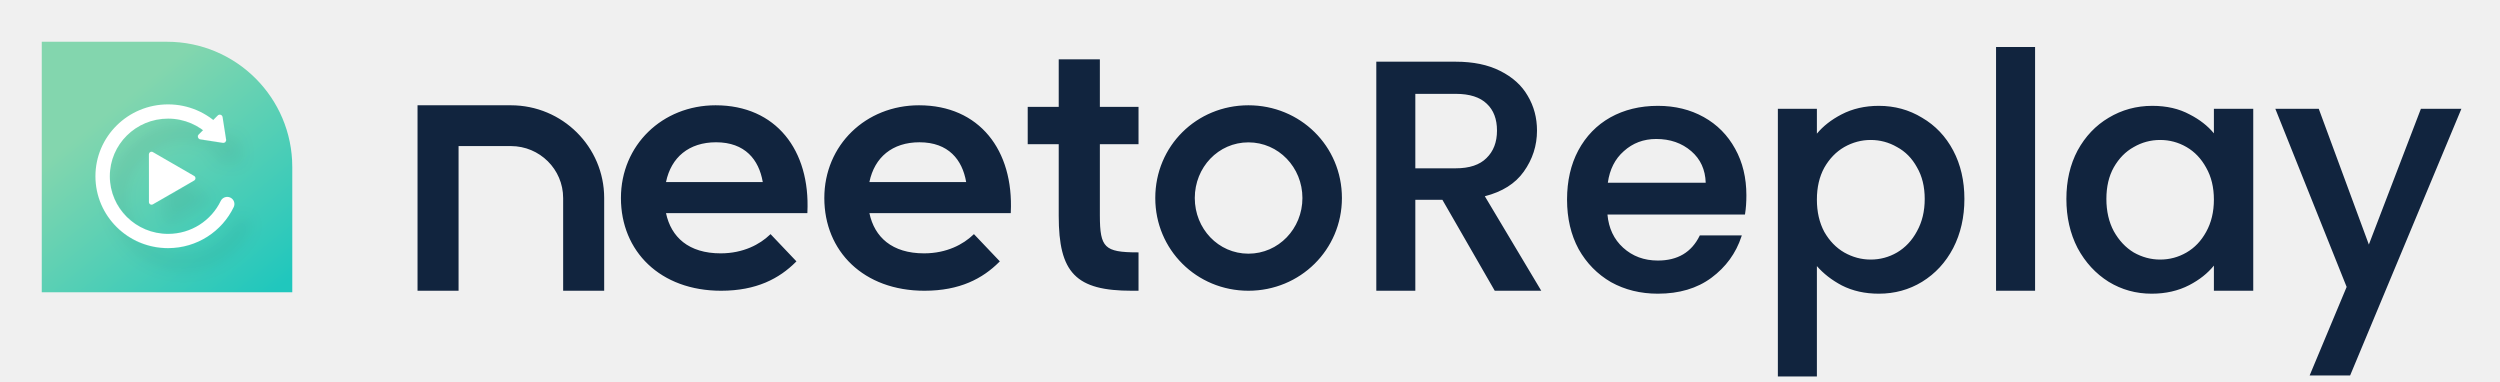
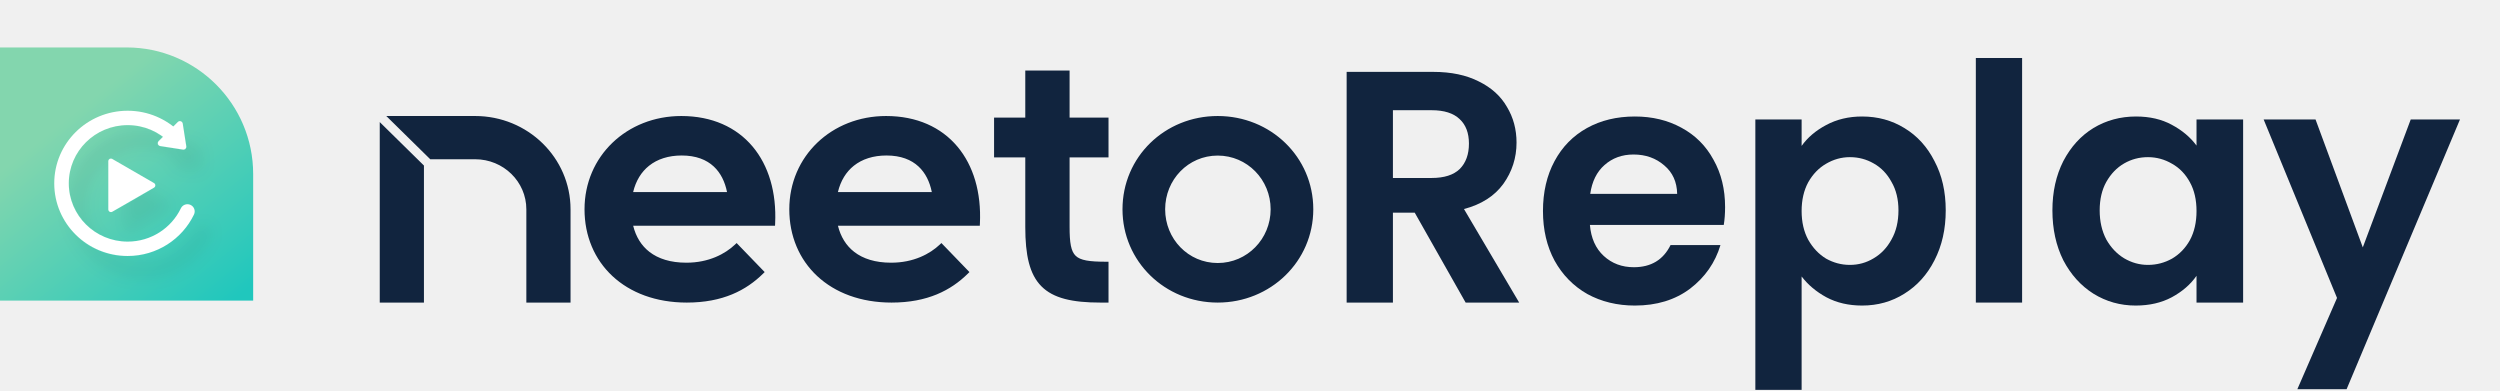
- <svg xmlns="http://www.w3.org/2000/svg" width="479" height="73" viewBox="0 0 479 73" fill="none">
-   <path d="M56 32C56 18.745 45.255 8 32 8H8V56H56V32Z" fill="url(#paint0_linear_3239_11799)" />
-   <g filter="url(#filter0_d_3239_11799)">
-     <path d="M37.198 33.711C37.535 33.905 37.535 34.391 37.198 34.585L29.292 39.149C28.956 39.343 28.535 39.101 28.535 38.712L28.535 29.583C28.535 29.195 28.956 28.952 29.292 29.146L37.198 33.711Z" fill="white" />
-     <path d="M43.316 26.739C43.373 27.106 43.057 27.422 42.691 27.365L38.383 26.697C37.939 26.628 37.762 26.084 38.079 25.767L41.718 22.128C42.036 21.81 42.579 21.988 42.648 22.431L43.316 26.739Z" fill="white" />
-     <path fill-rule="evenodd" clip-rule="evenodd" d="M32.203 22.727C26.038 22.727 21.04 27.671 21.04 33.77C21.04 39.869 26.038 44.813 32.203 44.813C36.654 44.813 40.499 42.236 42.292 38.502C42.619 37.822 43.441 37.532 44.128 37.855C44.816 38.178 45.108 38.992 44.782 39.672C42.549 44.321 37.758 47.54 32.203 47.54C24.515 47.54 18.284 41.375 18.284 33.77C18.284 26.165 24.515 20 32.203 20C36.097 20 39.62 21.584 42.145 24.133C42.678 24.671 42.669 25.534 42.125 26.061C41.582 26.588 40.709 26.579 40.176 26.041C38.149 23.994 35.327 22.727 32.203 22.727Z" fill="white" />
+ <svg xmlns="http://www.w3.org/2000/svg" width="474" height="74" viewBox="0 0 474 74" fill="none">
+   <path d="M48 32.996C48 19.741 37.255 8.996 24 8.996H0V56.996H48V32.996Z" fill="url(#paint0_linear_3688_21574)" />
+   <g filter="url(#filter0_d_3688_21574)">
+     <path d="M29.198 34.707C29.534 34.901 29.534 35.386 29.198 35.58L21.292 40.145C20.955 40.339 20.535 40.096 20.535 39.708L20.535 30.579C20.535 30.19 20.955 29.948 21.292 30.142L29.198 34.707Z" fill="white" />
+     <path d="M35.317 27.735C35.374 28.101 35.057 28.418 34.691 28.361L30.383 27.692C29.939 27.623 29.762 27.08 30.079 26.762L33.718 23.123C34.036 22.806 34.579 22.983 34.648 23.427L35.317 27.735Z" fill="white" />
+     <path fill-rule="evenodd" clip-rule="evenodd" d="M24.203 23.722C18.038 23.722 13.04 28.666 13.04 34.765C13.04 40.864 18.038 45.809 24.203 45.809C28.654 45.809 32.499 43.232 34.292 39.498C34.619 38.817 35.441 38.528 36.128 38.851C36.816 39.174 37.108 39.987 36.782 40.667C34.549 45.316 29.758 48.535 24.203 48.535C16.515 48.535 10.284 42.37 10.284 34.765C10.284 27.161 16.515 20.996 24.203 20.996C28.097 20.996 31.62 22.58 34.145 25.128C34.678 25.666 34.669 26.529 34.125 27.056C33.582 27.584 32.709 27.575 32.176 27.037C30.149 24.99 27.327 23.722 24.203 23.722Z" fill="white" />
  </g>
-   <path d="M80.166 20.34V55.54H87.694V27.82H97.88C103.505 27.82 108.065 32.351 108.065 37.94V55.54H115.593V37.94C115.593 28.22 107.663 20.34 97.88 20.34H80.166Z" fill="#11243E" />
-   <path fill-rule="evenodd" clip-rule="evenodd" d="M146.343 35.048C145.621 30.468 142.812 27.094 137.194 27.094C131.976 27.094 128.365 29.985 127.403 35.048H146.343ZM138.077 48.709C142.491 48.709 145.701 46.941 147.628 45.093L152.363 50.075C149.232 53.21 144.9 55.54 138.158 55.54C126.6 55.54 119.136 48.068 119.136 37.942C119.136 27.896 127.002 20.34 137.112 20.34C148.589 20.34 155.09 28.859 154.53 40.674H127.403C128.365 45.577 131.896 48.709 138.077 48.709Z" fill="#11243E" />
-   <path fill-rule="evenodd" clip-rule="evenodd" d="M185.314 35.048C184.592 30.468 181.782 27.094 176.164 27.094C170.946 27.094 167.335 29.985 166.373 35.048H185.314ZM177.047 48.709C181.461 48.709 184.671 46.941 186.598 45.093L191.333 50.075C188.202 53.21 183.87 55.54 177.128 55.54C165.57 55.54 158.106 48.068 158.106 37.942C158.106 27.896 165.973 20.34 176.082 20.34C187.559 20.34 194.06 28.859 193.5 40.674H166.373C167.335 45.577 170.866 48.709 177.047 48.709Z" fill="#11243E" />
-   <path fill-rule="evenodd" clip-rule="evenodd" d="M197.076 20.644H203.017V11.54H210.566V20.644H217.975V27.468H210.566V41.295C210.566 47.55 211.544 48.521 217.975 48.521V55.54H216.857C206.232 55.54 203.017 52.204 203.017 41.365V27.468H197.076V20.644Z" fill="#11243E" />
-   <path fill-rule="evenodd" clip-rule="evenodd" d="M249.71 37.941C249.71 31.983 245.066 27.11 239.197 27.11C233.326 27.11 228.753 31.983 228.753 37.941C228.753 43.897 233.326 48.771 239.197 48.771C245.066 48.771 249.71 43.897 249.71 37.941ZM221.517 37.941C221.517 28.058 229.367 20.34 239.197 20.34C249.027 20.34 256.945 28.058 256.945 37.941C256.945 47.756 249.027 55.54 239.197 55.54C229.367 55.54 221.517 47.756 221.517 37.941Z" fill="#11243E" />
-   <path d="M286.489 55.54L276.462 38.119H271.01V55.54H263.866V11.987H278.906C282.248 11.987 285.068 12.572 287.366 13.742C289.706 14.911 291.439 16.478 292.567 18.442C293.737 20.405 294.322 22.599 294.322 25.022C294.322 27.863 293.486 30.453 291.815 32.792C290.186 35.09 287.658 36.657 284.233 37.492L295.011 55.54H286.489ZM271.01 32.416H278.906C281.58 32.416 283.585 31.748 284.922 30.411C286.301 29.074 286.99 27.278 286.99 25.022C286.99 22.766 286.322 21.011 284.985 19.758C283.648 18.462 281.622 17.815 278.906 17.815H271.01V32.416Z" fill="#11243E" />
-   <path d="M334.441 37.43C334.441 38.725 334.358 39.895 334.19 40.939H307.808C308.017 43.696 309.04 45.91 310.878 47.582C312.717 49.253 314.973 50.088 317.646 50.088C321.49 50.088 324.206 48.48 325.793 45.263H333.501C332.457 48.438 330.556 51.049 327.798 53.096C325.083 55.102 321.699 56.104 317.646 56.104C314.346 56.104 311.38 55.373 308.748 53.911C306.158 52.407 304.11 50.318 302.606 47.644C301.144 44.929 300.413 41.795 300.413 38.244C300.413 34.693 301.123 31.581 302.544 28.907C304.006 26.191 306.032 24.102 308.622 22.64C311.254 21.178 314.262 20.447 317.646 20.447C320.905 20.447 323.809 21.157 326.357 22.578C328.906 23.998 330.89 26.003 332.31 28.594C333.731 31.142 334.441 34.087 334.441 37.43ZM326.984 35.174C326.942 32.542 326.002 30.432 324.164 28.844C322.326 27.257 320.049 26.463 317.333 26.463C314.868 26.463 312.758 27.257 311.004 28.844C309.249 30.39 308.205 32.5 307.87 35.174H326.984Z" fill="#11243E" />
-   <path d="M347.949 26.087C349.16 24.499 350.811 23.163 352.899 22.076C354.988 20.99 357.349 20.447 359.981 20.447C362.989 20.447 365.725 21.199 368.19 22.703C370.697 24.165 372.66 26.233 374.081 28.907C375.501 31.581 376.211 34.651 376.211 38.119C376.211 41.587 375.501 44.699 374.081 47.456C372.66 50.172 370.697 52.303 368.19 53.848C365.725 55.352 362.989 56.104 359.981 56.104C357.349 56.104 355.009 55.582 352.962 54.538C350.915 53.451 349.244 52.114 347.949 50.527V71.959H340.805V21.011H347.949V26.087ZM368.942 38.119C368.942 35.738 368.441 33.691 367.438 31.978C366.477 30.223 365.182 28.907 363.553 28.03C361.965 27.11 360.252 26.651 358.414 26.651C356.618 26.651 354.905 27.11 353.275 28.03C351.688 28.949 350.393 30.286 349.39 32.04C348.429 33.795 347.949 35.863 347.949 38.244C347.949 40.626 348.429 42.715 349.39 44.511C350.393 46.266 351.688 47.603 353.275 48.522C354.905 49.441 356.618 49.9 358.414 49.9C360.252 49.9 361.965 49.441 363.553 48.522C365.182 47.561 366.477 46.182 367.438 44.386C368.441 42.589 368.942 40.5 368.942 38.119Z" fill="#11243E" />
-   <path d="M389.754 9.167V55.54H382.609V9.167H389.754Z" fill="#11243E" />
-   <path d="M396.085 38.119C396.085 34.651 396.795 31.581 398.216 28.907C399.678 26.233 401.641 24.165 404.106 22.703C406.613 21.199 409.37 20.447 412.378 20.447C415.094 20.447 417.454 20.99 419.46 22.076C421.507 23.121 423.136 24.437 424.348 26.024V21.011H431.554V55.54H424.348V50.402C423.136 52.031 421.486 53.389 419.397 54.475C417.308 55.561 414.927 56.104 412.253 56.104C409.287 56.104 406.571 55.352 404.106 53.848C401.641 52.303 399.678 50.172 398.216 47.456C396.795 44.699 396.085 41.587 396.085 38.119ZM424.348 38.244C424.348 35.863 423.846 33.795 422.844 32.04C421.883 30.286 420.608 28.949 419.021 28.03C417.433 27.11 415.721 26.651 413.882 26.651C412.044 26.651 410.331 27.11 408.744 28.03C407.156 28.907 405.861 30.223 404.858 31.978C403.897 33.691 403.417 35.738 403.417 38.119C403.417 40.5 403.897 42.589 404.858 44.386C405.861 46.182 407.156 47.561 408.744 48.522C410.373 49.441 412.086 49.9 413.882 49.9C415.721 49.9 417.433 49.441 419.021 48.522C420.608 47.603 421.883 46.266 422.844 44.511C423.846 42.715 424.348 40.626 424.348 38.244Z" fill="#11243E" />
-   <path d="M471.354 21.011L450.172 71.771H442.778L449.796 54.976L436.198 21.011H444.156L453.87 47.331L463.959 21.011H471.354Z" fill="#11243E" />
-   <path fill-rule="evenodd" clip-rule="evenodd" d="M382.443 9H389.921V55.707H382.443V9ZM382.777 9.333V55.373H389.587V9.333H382.777ZM202.851 11.373H210.734V20.477H218.142V27.634H210.734V41.294C210.734 42.856 210.795 44.076 210.984 45.03C211.172 45.982 211.485 46.654 211.976 47.134C212.468 47.615 213.158 47.922 214.136 48.108C215.116 48.293 216.369 48.354 217.975 48.354H218.142V55.707H216.858C211.538 55.707 208.016 54.874 205.834 52.633C203.652 50.394 202.851 46.789 202.851 41.365V27.634H196.91V20.477H202.851V11.373ZM203.184 11.707V20.81H197.244V27.3H203.184V41.365C203.184 46.779 203.99 50.263 206.073 52.401C208.154 54.538 211.552 55.373 216.858 55.373H217.809V48.687C216.277 48.683 215.051 48.62 214.074 48.435C213.06 48.243 212.299 47.916 211.743 47.372C211.186 46.828 210.853 46.084 210.657 45.095C210.461 44.107 210.4 42.86 210.4 41.294V27.3H217.809V20.81H210.4V11.707H203.184ZM263.7 11.82H278.907C282.267 11.82 285.114 12.408 287.441 13.592C289.805 14.774 291.565 16.361 292.712 18.357C293.897 20.348 294.489 22.57 294.489 25.021C294.489 27.897 293.643 30.521 291.952 32.888C290.329 35.177 287.836 36.744 284.492 37.599L295.306 55.707H286.393L276.366 38.285H271.177V55.707H263.7V11.82ZM264.033 12.153V55.373H270.844V37.952H276.559L286.586 55.373H294.718L283.974 37.384L284.194 37.33C287.591 36.502 290.079 34.953 291.68 32.696C293.331 30.384 294.156 27.827 294.156 25.021C294.156 22.626 293.578 20.463 292.425 18.527L292.423 18.524C291.314 16.593 289.607 15.048 287.292 13.89L287.291 13.89C285.023 12.735 282.23 12.153 278.907 12.153H264.033ZM270.844 17.648H278.907C281.645 17.648 283.721 18.301 285.101 19.637C286.478 20.929 287.157 22.731 287.157 25.021C287.157 27.314 286.456 29.156 285.039 30.53C283.66 31.908 281.605 32.583 278.907 32.583H270.844V17.648ZM271.177 17.981V32.249H278.907C281.555 32.249 283.51 31.587 284.805 30.293L284.807 30.291C286.147 28.991 286.824 27.241 286.824 25.021C286.824 22.8 286.167 21.094 284.871 19.879L284.869 19.877C283.575 18.623 281.599 17.981 278.907 17.981H271.177ZM80 20.173H97.88C107.754 20.173 115.761 28.127 115.761 37.94V55.707H107.899V37.94C107.899 32.444 103.415 27.987 97.88 27.987H87.862V55.707H80V20.173ZM80.333 20.507V55.373H87.528V27.653H97.88C103.597 27.653 108.232 32.258 108.232 37.94V55.373H115.427V37.94C115.427 28.313 107.572 20.507 97.88 20.507H80.333ZM137.113 20.507C127.091 20.507 119.303 27.992 119.303 37.942C119.303 42.962 121.153 47.317 124.428 50.417C127.703 53.517 132.416 55.373 138.159 55.373C144.772 55.373 149.039 53.118 152.131 50.071L147.622 45.328C145.656 47.16 142.447 48.875 138.078 48.875C134.959 48.875 132.492 48.085 130.681 46.661C128.868 45.236 127.727 43.189 127.24 40.705L127.201 40.507H154.371C154.616 34.699 153.138 29.718 150.207 26.183C147.252 22.618 142.807 20.507 137.113 20.507ZM118.97 37.942C118.97 27.799 126.915 20.173 137.113 20.173C142.895 20.173 147.439 22.321 150.464 25.97C153.486 29.616 154.979 34.743 154.697 40.681L154.69 40.84H127.608C128.103 43.169 129.195 45.069 130.887 46.399C132.626 47.766 135.015 48.542 138.078 48.542C142.444 48.542 145.615 46.794 147.513 44.972L147.634 44.856L152.596 50.077L152.482 50.192C149.321 53.358 144.946 55.707 138.159 55.707C132.343 55.707 127.545 53.826 124.199 50.659C120.853 47.491 118.97 43.047 118.97 37.942ZM176.083 20.507C166.061 20.507 158.274 27.992 158.274 37.942C158.274 42.962 160.123 47.317 163.398 50.417C166.674 53.517 171.386 55.373 177.129 55.373C183.742 55.373 188.009 53.118 191.101 50.071L186.592 45.328C184.626 47.16 181.417 48.875 177.048 48.875C173.929 48.875 171.462 48.085 169.651 46.661C167.839 45.236 166.698 43.189 166.21 40.705L166.171 40.507H193.342C193.586 34.699 192.108 29.718 189.177 26.183C186.222 22.618 181.777 20.507 176.083 20.507ZM157.94 37.942C157.94 27.799 165.885 20.173 176.083 20.173C181.865 20.173 186.409 22.321 189.434 25.97C192.456 29.616 193.949 34.743 193.667 40.681L193.66 40.84H166.578C167.073 43.169 168.166 45.069 169.857 46.399C171.597 47.766 173.985 48.542 177.048 48.542C181.414 48.542 184.585 46.794 186.483 44.972L186.604 44.856L191.567 50.077L191.452 50.192C188.291 53.358 183.916 55.707 177.129 55.707C171.313 55.707 166.515 53.826 163.169 50.659C159.823 47.491 157.94 43.047 157.94 37.942ZM239.198 20.507C229.459 20.507 221.685 28.151 221.685 37.941C221.685 47.663 229.459 55.373 239.198 55.373C248.937 55.373 256.779 47.662 256.779 37.941C256.779 28.151 248.937 20.507 239.198 20.507ZM221.351 37.941C221.351 27.964 229.277 20.173 239.198 20.173C249.117 20.173 257.112 27.963 257.112 37.941C257.112 47.849 249.118 55.707 239.198 55.707C229.277 55.707 221.351 47.848 221.351 37.941ZM317.647 20.613C314.288 20.613 311.309 21.339 308.705 22.785C306.143 24.231 304.139 26.297 302.691 28.985C301.286 31.631 300.58 34.715 300.58 38.244C300.58 41.771 301.306 44.876 302.753 47.563C304.242 50.211 306.268 52.277 308.831 53.766C311.435 55.212 314.373 55.937 317.647 55.937C321.671 55.937 325.019 54.942 327.7 52.962C330.367 50.982 332.222 48.472 333.27 45.429H325.897C325.095 47.017 324.014 48.218 322.651 49.025C321.263 49.847 319.592 50.255 317.647 50.255C314.935 50.255 312.638 49.406 310.767 47.705C308.894 46.002 307.854 43.746 307.642 40.951L307.629 40.772H334.048C334.199 39.774 334.275 38.66 334.275 37.429C334.275 34.111 333.57 31.195 332.165 28.674L332.165 28.674C330.759 26.11 328.797 24.128 326.277 22.723C323.756 21.318 320.881 20.613 317.647 20.613ZM308.542 22.494C311.202 21.017 314.238 20.28 317.647 20.28C320.931 20.28 323.863 20.996 326.439 22.432C329.015 23.867 331.021 25.895 332.457 28.512C333.893 31.089 334.608 34.063 334.608 37.429C334.608 38.731 334.524 39.91 334.356 40.965L334.333 41.105H307.989C308.225 43.742 309.228 45.855 310.991 47.458C312.796 49.099 315.011 49.921 317.647 49.921C319.545 49.921 321.154 49.524 322.481 48.738C323.808 47.953 324.863 46.773 325.644 45.189L325.69 45.096H333.732L333.66 45.315C332.605 48.523 330.683 51.163 327.898 53.23C325.149 55.26 321.728 56.271 317.647 56.271C314.321 56.271 311.327 55.534 308.667 54.056L308.665 54.055C306.048 52.535 303.98 50.425 302.462 47.726L302.46 47.723C300.983 44.98 300.247 41.819 300.247 38.244C300.247 34.67 300.962 31.53 302.397 28.828C303.874 26.086 305.922 23.973 308.541 22.495L308.542 22.494ZM359.981 20.613C357.373 20.613 355.039 21.151 352.977 22.224C350.906 23.301 349.276 24.623 348.082 26.188L347.783 26.58V21.177H340.972V71.792H347.783V50.059L348.079 50.421C349.358 51.989 351.01 53.312 353.04 54.389C355.06 55.42 357.373 55.937 359.981 55.937C362.96 55.937 365.666 55.193 368.104 53.706C370.583 52.177 372.526 50.069 373.933 47.38C375.34 44.649 376.045 41.563 376.045 38.119C376.045 34.674 375.34 31.631 373.934 28.985C372.528 26.337 370.586 24.293 368.107 22.847L368.104 22.845C365.666 21.358 362.96 20.613 359.981 20.613ZM352.823 21.928C354.939 20.828 357.326 20.28 359.981 20.28C363.018 20.28 365.785 21.04 368.276 22.56C370.81 24.038 372.795 26.129 374.229 28.828C375.664 31.53 376.379 34.628 376.379 38.119C376.379 41.61 375.664 44.749 374.23 47.532L374.229 47.533C372.795 50.274 370.812 52.428 368.278 53.99C365.786 55.511 363.019 56.271 359.981 56.271C357.327 56.271 354.961 55.744 352.887 54.686L352.885 54.685C350.973 53.67 349.382 52.436 348.116 50.983V72.125H340.639V20.844H348.116V25.609C349.312 24.164 350.883 22.937 352.823 21.928ZM412.379 20.613C409.4 20.613 406.673 21.358 404.193 22.846C401.755 24.292 399.811 26.337 398.362 28.987C396.957 31.633 396.252 34.675 396.252 38.119C396.252 41.562 396.957 44.647 398.363 47.378C399.813 50.069 401.756 52.177 404.195 53.706C406.632 55.194 409.318 55.937 412.254 55.937C414.904 55.937 417.259 55.399 419.321 54.327C421.391 53.25 423.02 51.908 424.215 50.302L424.515 49.898V55.373H431.388V21.177H424.515V26.517L424.216 26.125C423.021 24.56 421.413 23.259 419.385 22.224L419.381 22.223C417.404 21.152 415.072 20.613 412.379 20.613ZM404.021 22.56C406.555 21.04 409.342 20.28 412.379 20.28C415.116 20.28 417.504 20.827 419.538 21.928C421.44 22.899 422.989 24.105 424.182 25.547V20.844H431.722V55.707H424.182V50.888C422.986 52.369 421.415 53.613 419.474 54.623C417.359 55.723 414.95 56.271 412.254 56.271C409.258 56.271 406.512 55.511 404.02 53.99L404.018 53.989C401.528 52.427 399.545 50.274 398.069 47.535L398.068 47.532C396.634 44.749 395.919 41.61 395.919 38.119C395.919 34.628 396.634 31.53 398.069 28.828L398.07 28.827C399.546 26.129 401.529 24.038 404.021 22.56ZM435.952 20.844H444.273L453.873 46.857L463.845 20.844H471.604L450.284 71.937H442.528L449.617 54.975L435.952 20.844ZM436.445 21.177L449.977 54.977L443.029 71.604H450.062L471.104 21.177H464.074L453.867 47.804L444.041 21.177H436.445ZM310.893 28.72C312.68 27.104 314.83 26.296 317.334 26.296C320.084 26.296 322.401 27.101 324.273 28.718C326.151 30.339 327.109 32.496 327.151 35.171L327.154 35.34H307.682L307.706 35.153C308.044 32.446 309.104 30.296 310.893 28.72ZM317.334 26.629C314.908 26.629 312.839 27.409 311.116 28.968L311.115 28.969C309.436 30.448 308.416 32.456 308.061 35.007H326.814C326.736 32.497 325.815 30.49 324.055 28.97C322.251 27.412 320.014 26.629 317.334 26.629ZM353.194 27.884C354.847 26.952 356.588 26.484 358.415 26.484C360.281 26.484 362.022 26.951 363.635 27.884C365.293 28.777 366.609 30.116 367.584 31.895C368.603 33.638 369.109 35.715 369.109 38.119C369.109 40.523 368.603 42.641 367.585 44.465C366.611 46.286 365.296 47.688 363.638 48.665L363.637 48.666C362.024 49.599 360.282 50.067 358.415 50.067C356.588 50.067 354.847 49.599 353.194 48.666L353.193 48.666C351.577 47.73 350.262 46.371 349.246 44.593L349.244 44.589C348.268 42.765 347.783 40.648 347.783 38.244C347.783 35.84 348.268 33.743 349.245 31.96L349.246 31.957C350.262 30.18 351.577 28.82 353.193 27.885L353.194 27.884ZM353.359 28.174C351.8 29.077 350.525 30.391 349.536 32.122C348.592 33.847 348.116 35.886 348.116 38.244C348.116 40.602 348.591 42.662 349.537 44.43C350.526 46.16 351.8 47.474 353.359 48.377C354.964 49.282 356.648 49.733 358.415 49.733C360.223 49.733 361.907 49.282 363.469 48.378C365.07 47.433 366.344 46.078 367.292 44.307L367.293 44.304C368.28 42.536 368.776 40.476 368.776 38.119C368.776 35.761 368.28 33.744 367.295 32.062L367.293 32.057C366.346 30.329 365.073 29.037 363.474 28.176L363.47 28.174C361.908 27.269 360.224 26.817 358.415 26.817C356.649 26.817 354.964 27.269 353.359 28.174ZM408.663 27.884C410.275 26.951 412.016 26.484 413.883 26.484C415.75 26.484 417.492 26.951 419.105 27.885C420.721 28.82 422.015 30.18 422.99 31.958C424.009 33.742 424.515 35.839 424.515 38.244C424.515 40.649 424.008 42.767 422.99 44.592C422.016 46.37 420.721 47.73 419.105 48.666C417.492 49.599 415.75 50.067 413.883 50.067C412.057 50.067 410.316 49.599 408.662 48.666L408.658 48.664C407.043 47.687 405.729 46.285 404.713 44.467L404.712 44.464C403.736 42.639 403.251 40.523 403.251 38.119C403.251 35.715 403.736 33.638 404.714 31.896L404.714 31.895C405.73 30.117 407.046 28.778 408.663 27.884ZM413.883 26.817C412.074 26.817 410.39 27.269 408.828 28.174L408.825 28.175C407.267 29.036 405.993 30.329 405.004 32.06C404.06 33.743 403.584 35.76 403.584 38.119C403.584 40.477 404.06 42.537 405.005 44.306C405.995 46.078 407.27 47.434 408.828 48.377C410.433 49.282 412.117 49.733 413.883 49.733C415.692 49.733 417.376 49.282 418.938 48.377C420.497 47.475 421.75 46.161 422.698 44.431L422.699 44.429C423.685 42.661 424.182 40.601 424.182 38.244C424.182 35.886 423.685 33.848 422.7 32.123L422.698 32.12C421.75 30.39 420.497 29.076 418.938 28.174C417.376 27.269 415.692 26.817 413.883 26.817ZM130.598 29.042C132.308 27.658 134.555 26.927 137.195 26.927C140.039 26.927 142.189 27.782 143.72 29.232C145.249 30.68 146.144 32.706 146.509 35.022L146.539 35.214H127.202L127.24 35.016C127.727 32.452 128.888 30.426 130.598 29.042ZM127.606 34.881C128.102 32.477 129.211 30.593 130.808 29.301C132.449 27.974 134.617 27.26 137.195 27.26C139.969 27.26 142.032 28.092 143.491 29.474C144.91 30.819 145.772 32.698 146.148 34.881H127.606ZM169.569 29.042C171.279 27.658 173.525 26.927 176.165 26.927C179.009 26.927 181.16 27.782 182.69 29.232C184.219 30.68 185.114 32.706 185.479 35.022L185.509 35.214H166.172L166.21 35.016C166.697 32.452 167.858 30.426 169.569 29.042ZM166.576 34.881C167.072 32.477 168.182 30.593 169.778 29.301C171.419 27.974 173.587 27.26 176.165 27.26C178.939 27.26 181.002 28.092 182.461 29.474C183.881 30.819 184.743 32.698 185.118 34.881H166.576ZM228.587 37.941C228.587 31.898 233.228 26.943 239.198 26.943C245.165 26.943 249.877 31.897 249.877 37.941C249.877 43.983 245.165 48.937 239.198 48.937C233.228 48.937 228.587 43.982 228.587 37.941ZM239.198 27.276C233.426 27.276 228.92 32.068 228.92 37.941C228.92 43.812 233.426 48.604 239.198 48.604C244.97 48.604 249.544 43.81 249.544 37.941C249.544 32.069 244.97 27.276 239.198 27.276Z" fill="#11243E" />
+   <path fill-rule="evenodd" clip-rule="evenodd" d="M90.087 21.996H73.24L81.576 30.194H90.087C95.451 30.194 99.795 34.444 99.795 39.682V57.369H108.175V39.682C108.175 29.912 100.074 21.996 90.087 21.996ZM80.379 31.387L72 23.146V57.369H80.379V31.387ZM144.982 51.586L139.664 46.081L139.346 46.382C137.501 48.124 134.408 49.807 130.135 49.807C127.13 49.807 124.814 49.058 123.14 47.763C121.593 46.566 120.559 44.877 120.047 42.794H146.946L146.966 42.382C147.249 36.51 145.75 31.413 142.686 27.776C139.615 24.131 135.007 21.996 129.173 21.996C118.87 21.996 110.825 29.585 110.825 39.684C110.825 44.757 112.728 49.187 116.12 52.346C119.511 55.505 124.362 57.369 130.216 57.369C137.052 57.369 141.48 55.036 144.679 51.884L144.982 51.586ZM183.807 51.586L178.49 46.081L178.171 46.382C176.326 48.124 173.233 49.807 168.96 49.807C165.955 49.807 163.639 49.058 161.965 47.763C160.418 46.566 159.385 44.877 158.872 42.794H185.771L185.791 42.382C186.074 36.51 184.575 31.413 181.511 27.776C178.44 24.131 173.832 21.996 167.999 21.996C157.695 21.996 149.65 29.585 149.65 39.684C149.65 44.757 151.553 49.187 154.945 52.346C158.336 55.505 163.187 57.369 169.041 57.369C175.877 57.369 180.305 55.036 183.504 51.884L183.807 51.586ZM194.393 22.293H188.475V29.848H194.393V43.039C194.393 48.366 195.189 51.997 197.443 54.274C199.701 56.555 203.311 57.369 208.622 57.369H210.175V49.623H209.735C208.138 49.623 206.91 49.562 205.961 49.385C205.015 49.209 204.387 48.923 203.95 48.503C203.514 48.083 203.22 47.483 203.038 46.58C202.856 45.673 202.794 44.499 202.794 42.971V29.848H210.175V22.293H202.794V13.369H194.393V22.293ZM129.255 29.481C131.961 29.481 133.946 30.278 135.34 31.578C136.632 32.782 137.453 34.452 137.846 36.414H120.043C120.557 34.265 121.603 32.587 123.065 31.422C124.642 30.166 126.738 29.481 129.255 29.481ZM168.081 29.481C170.786 29.481 172.771 30.278 174.165 31.578C175.457 32.782 176.278 34.452 176.672 36.414H158.868C159.382 34.265 160.428 32.587 161.89 31.422C163.467 30.166 165.563 29.481 168.081 29.481ZM230.879 29.497C236.469 29.497 240.913 34.067 240.913 39.683C240.913 45.298 236.469 49.867 230.879 49.867C225.291 49.867 220.913 45.301 220.913 39.683C220.913 34.063 225.291 29.497 230.879 29.497ZM230.879 21.996C220.846 21.996 212.825 29.751 212.825 39.683C212.825 49.546 220.845 57.369 230.879 57.369C240.91 57.369 249 49.548 249 39.683C249 29.749 240.909 21.996 230.879 21.996Z" fill="#11243E" />
+   <path d="M277.884 57.369L268.234 40.324H264.098V57.369H255.324V13.628H271.743C275.127 13.628 278.01 14.233 280.391 15.445C282.772 16.615 284.548 18.223 285.718 20.27C286.929 22.276 287.535 24.532 287.535 27.038C287.535 29.921 286.699 32.532 285.028 34.872C283.357 37.169 280.871 38.757 277.571 39.634L288.036 57.369H277.884ZM264.098 33.744H271.43C273.811 33.744 275.586 33.18 276.756 32.052C277.926 30.882 278.511 29.273 278.511 27.226C278.511 25.221 277.926 23.675 276.756 22.589C275.586 21.461 273.811 20.897 271.43 20.897H264.098V33.744Z" fill="#11243E" />
+   <path d="M327.077 39.258C327.077 40.512 326.993 41.64 326.826 42.642H301.446C301.655 45.149 302.532 47.112 304.078 48.533C305.624 49.953 307.525 50.664 309.781 50.664C313.039 50.664 315.358 49.264 316.737 46.465H326.199C325.197 49.807 323.275 52.565 320.434 54.737C317.593 56.868 314.105 57.933 309.969 57.933C306.626 57.933 303.618 57.202 300.945 55.74C298.313 54.236 296.245 52.126 294.741 49.41C293.278 46.695 292.547 43.561 292.547 40.01C292.547 36.417 293.278 33.263 294.741 30.548C296.203 27.832 298.25 25.743 300.882 24.281C303.514 22.819 306.543 22.088 309.969 22.088C313.269 22.088 316.215 22.798 318.805 24.218C321.437 25.639 323.463 27.665 324.883 30.297C326.346 32.887 327.077 35.874 327.077 39.258ZM317.99 36.752C317.948 34.496 317.134 32.699 315.546 31.362C313.958 29.984 312.016 29.294 309.718 29.294C307.546 29.294 305.707 29.963 304.203 31.3C302.741 32.595 301.843 34.412 301.509 36.752H317.99Z" fill="#11243E" />
+   <path d="M341.587 27.665C342.715 26.077 344.261 24.761 346.224 23.717C348.23 22.631 350.507 22.088 353.055 22.088C356.021 22.088 358.695 22.819 361.076 24.281C363.5 25.743 365.4 27.832 366.779 30.548C368.2 33.221 368.91 36.334 368.91 39.885C368.91 43.436 368.2 46.59 366.779 49.348C365.4 52.063 363.5 54.173 361.076 55.677C358.695 57.181 356.021 57.933 353.055 57.933C350.507 57.933 348.251 57.411 346.287 56.366C344.365 55.322 342.799 54.006 341.587 52.418V73.913H332.814V22.652H341.587V27.665ZM359.948 39.885C359.948 37.796 359.51 36 358.632 34.496C357.797 32.95 356.669 31.78 355.248 30.986C353.87 30.192 352.366 29.796 350.736 29.796C349.149 29.796 347.645 30.213 346.224 31.049C344.846 31.843 343.718 33.013 342.84 34.558C342.005 36.104 341.587 37.921 341.587 40.01C341.587 42.099 342.005 43.916 342.84 45.462C343.718 47.008 344.846 48.199 346.224 49.034C347.645 49.828 349.149 50.225 350.736 50.225C352.366 50.225 353.87 49.807 355.248 48.972C356.669 48.136 357.797 46.945 358.632 45.4C359.51 43.854 359.948 42.016 359.948 39.885Z" fill="#11243E" />
+   <path d="M383.392 10.996V57.369H374.618V10.996H383.392Z" fill="#11243E" />
+   <path d="M389.137 39.885C389.137 36.376 389.827 33.263 391.205 30.548C392.626 27.832 394.527 25.743 396.908 24.281C399.331 22.819 402.026 22.088 404.992 22.088C407.582 22.088 409.838 22.61 411.76 23.654C413.723 24.699 415.29 26.015 416.46 27.602V22.652H425.296V57.369H416.46V52.293C415.332 53.922 413.765 55.28 411.76 56.366C409.796 57.411 407.519 57.933 404.929 57.933C402.005 57.933 399.331 57.181 396.908 55.677C394.527 54.173 392.626 52.063 391.205 49.348C389.827 46.59 389.137 43.436 389.137 39.885ZM416.46 40.01C416.46 37.88 416.042 36.062 415.207 34.558C414.371 33.013 413.243 31.843 411.823 31.049C410.402 30.213 408.877 29.796 407.248 29.796C405.619 29.796 404.115 30.192 402.736 30.986C401.357 31.78 400.229 32.95 399.352 34.496C398.516 36 398.099 37.796 398.099 39.885C398.099 41.974 398.516 43.812 399.352 45.4C400.229 46.945 401.357 48.136 402.736 48.972C404.156 49.807 405.66 50.225 407.248 50.225C408.877 50.225 410.402 49.828 411.823 49.034C413.243 48.199 414.371 47.029 415.207 45.525C416.042 43.979 416.46 42.141 416.46 40.01Z" fill="#11243E" />
+   <path d="M466.411 22.652L444.917 73.788H435.579L443.099 56.492L429.187 22.652H439.026L447.987 46.904L457.074 22.652H466.411Z" fill="#11243E" />
  <defs>
-     <filter id="filter0_d_3239_11799" x="18.284" y="20" width="32.632" height="34.54" filterUnits="userSpaceOnUse" color-interpolation-filters="sRGB">
+     <filter id="filter0_d_3688_21574" x="10.284" y="20.996" width="32.632" height="34.54" filterUnits="userSpaceOnUse" color-interpolation-filters="sRGB">
      <feFlood flood-opacity="0" result="BackgroundImageFix" />
      <feColorMatrix in="SourceAlpha" type="matrix" values="0 0 0 0 0 0 0 0 0 0 0 0 0 0 0 0 0 0 127 0" result="hardAlpha" />
      <feOffset dx="3" dy="4" />
      <feGaussianBlur stdDeviation="1.5" />
      <feComposite in2="hardAlpha" operator="out" />
      <feColorMatrix type="matrix" values="0 0 0 0 0 0 0 0 0 0 0 0 0 0 0 0 0 0 0.05 0" />
-       <feBlend mode="normal" in2="BackgroundImageFix" result="effect1_dropShadow_3239_11799" />
-       <feBlend mode="normal" in="SourceGraphic" in2="effect1_dropShadow_3239_11799" result="shape" />
+       <feBlend mode="normal" in2="BackgroundImageFix" result="effect1_dropShadow_3688_21574" />
+       <feBlend mode="normal" in="SourceGraphic" in2="effect1_dropShadow_3688_21574" result="shape" />
    </filter>
-     <linearGradient id="paint0_linear_3239_11799" x1="79.486" y1="92" x2="-2.629" y2="-10.514" gradientUnits="userSpaceOnUse">
+     <linearGradient id="paint0_linear_3688_21574" x1="71.486" y1="92.996" x2="-10.629" y2="-9.519" gradientUnits="userSpaceOnUse">
      <stop offset="0.344" stop-color="#20C7BD" />
      <stop offset="0.699" stop-color="#83D6AE" />
    </linearGradient>
  </defs>
</svg>
